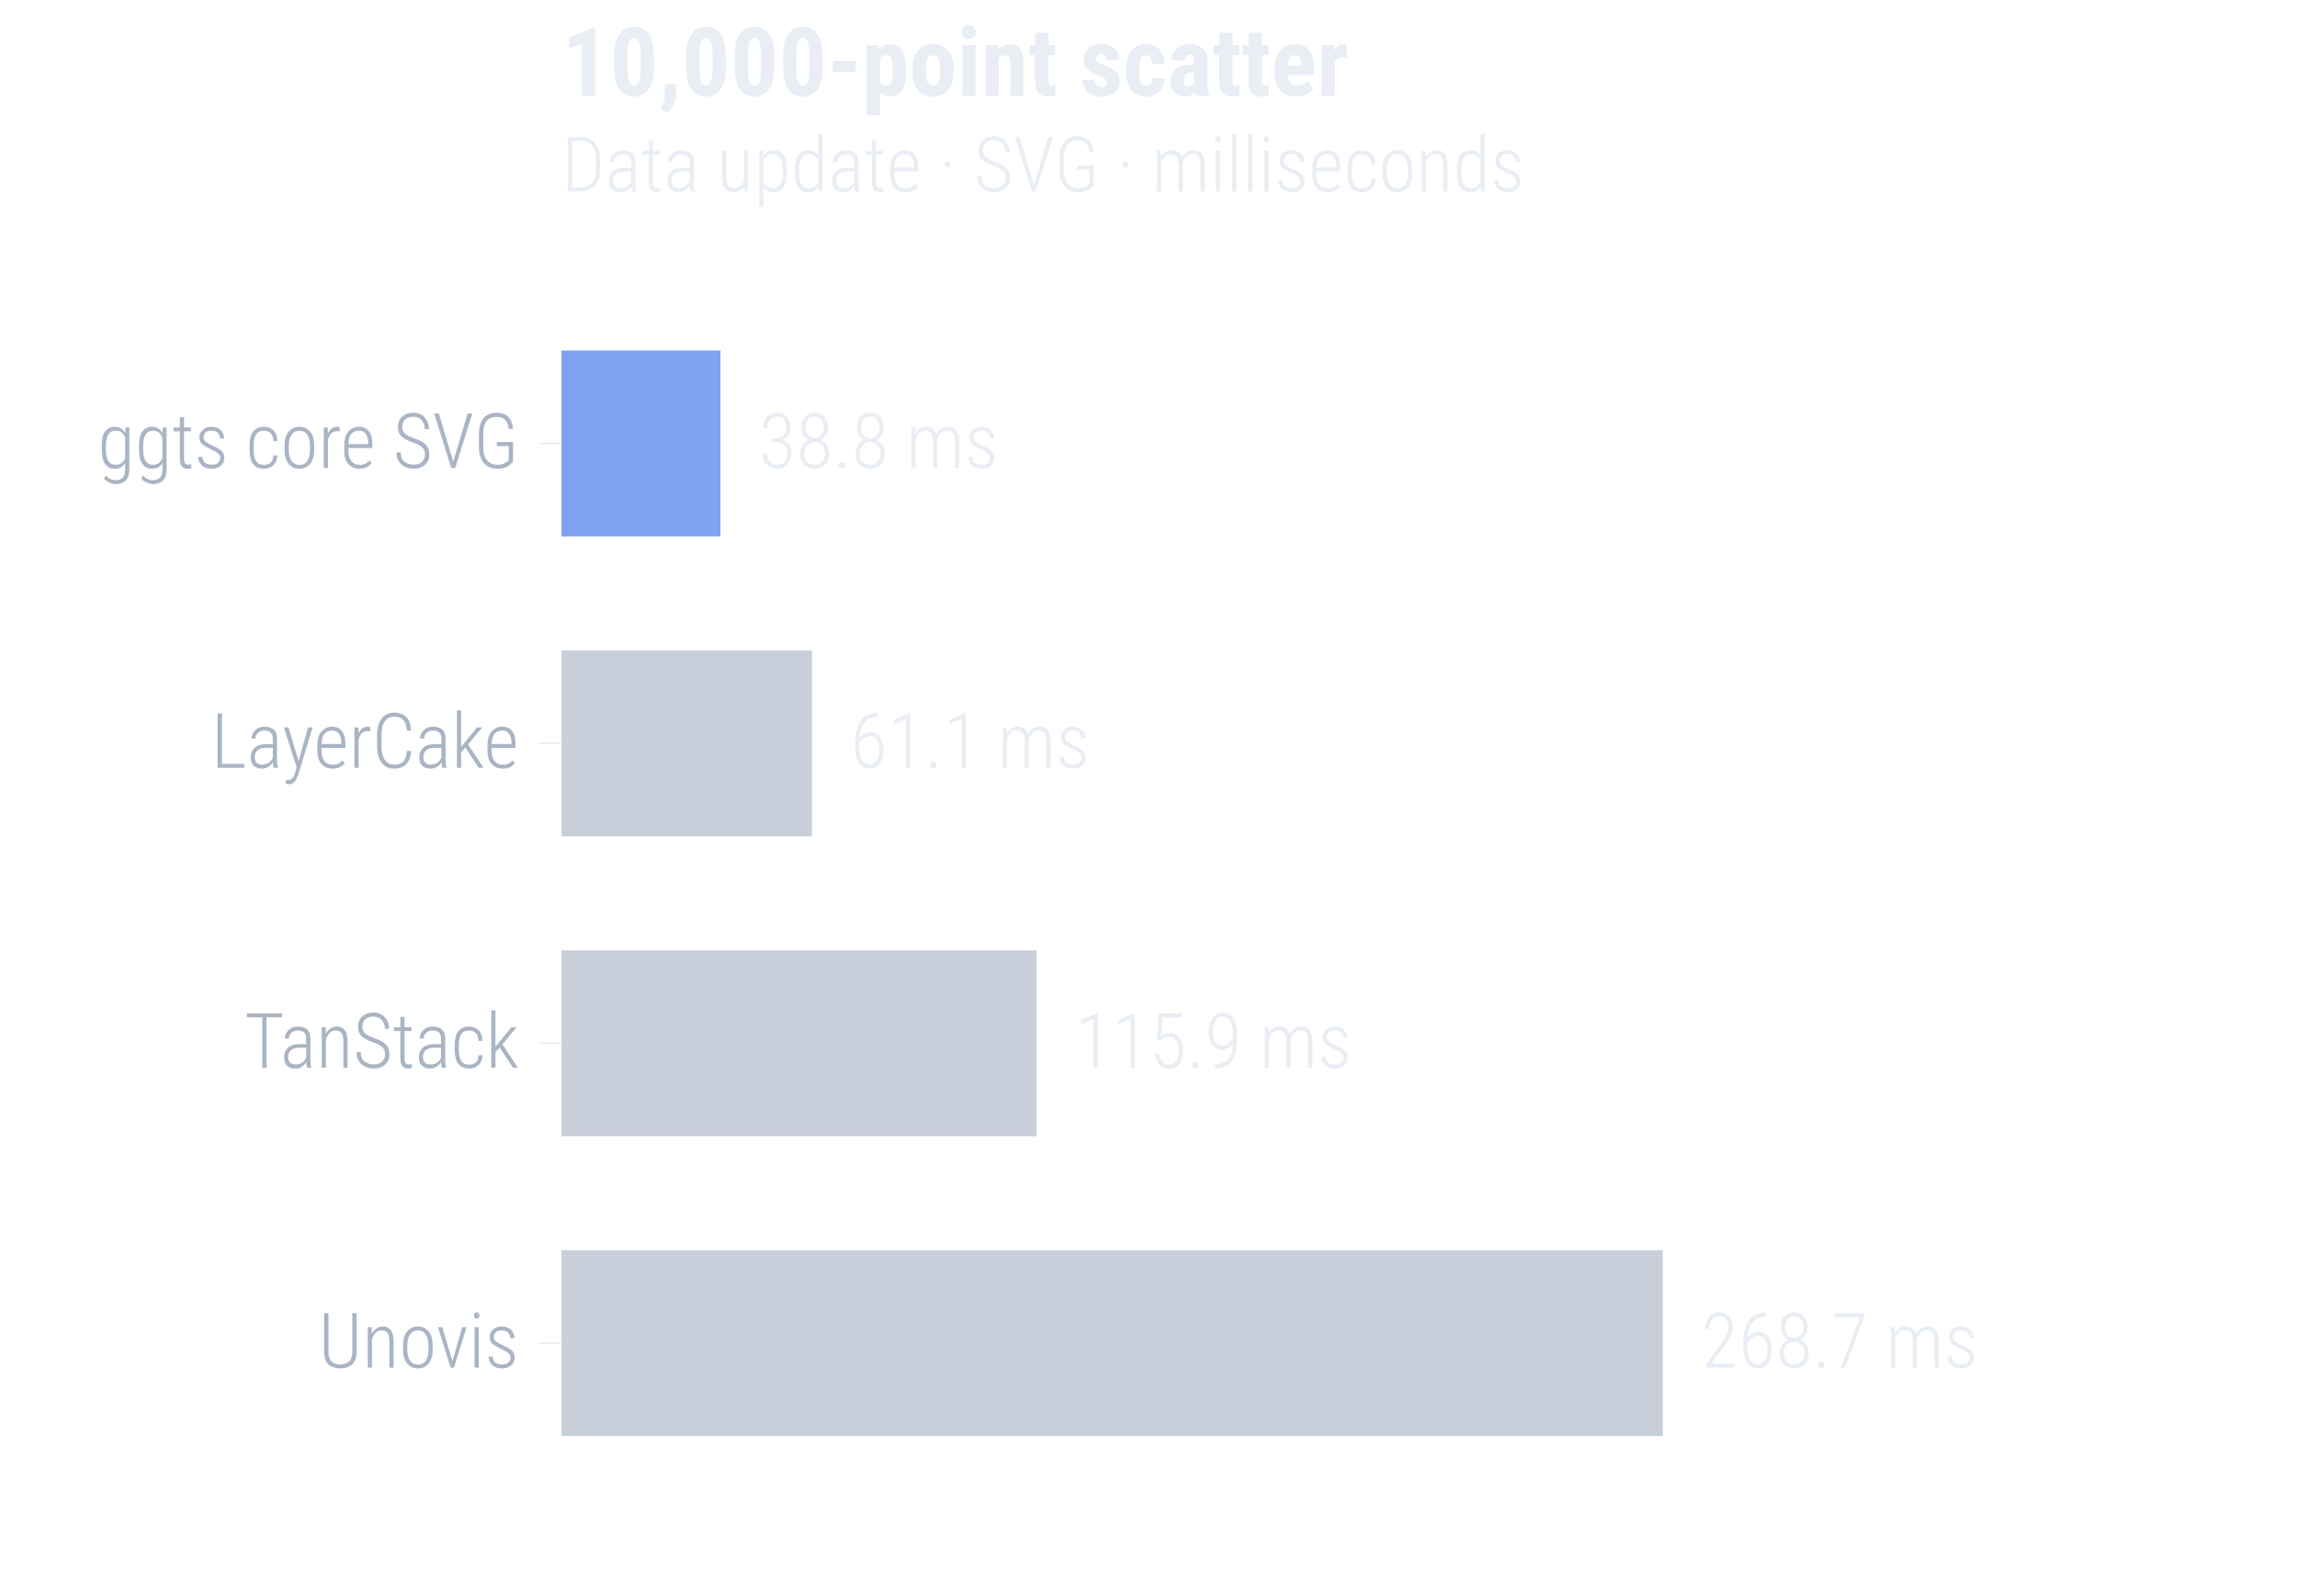
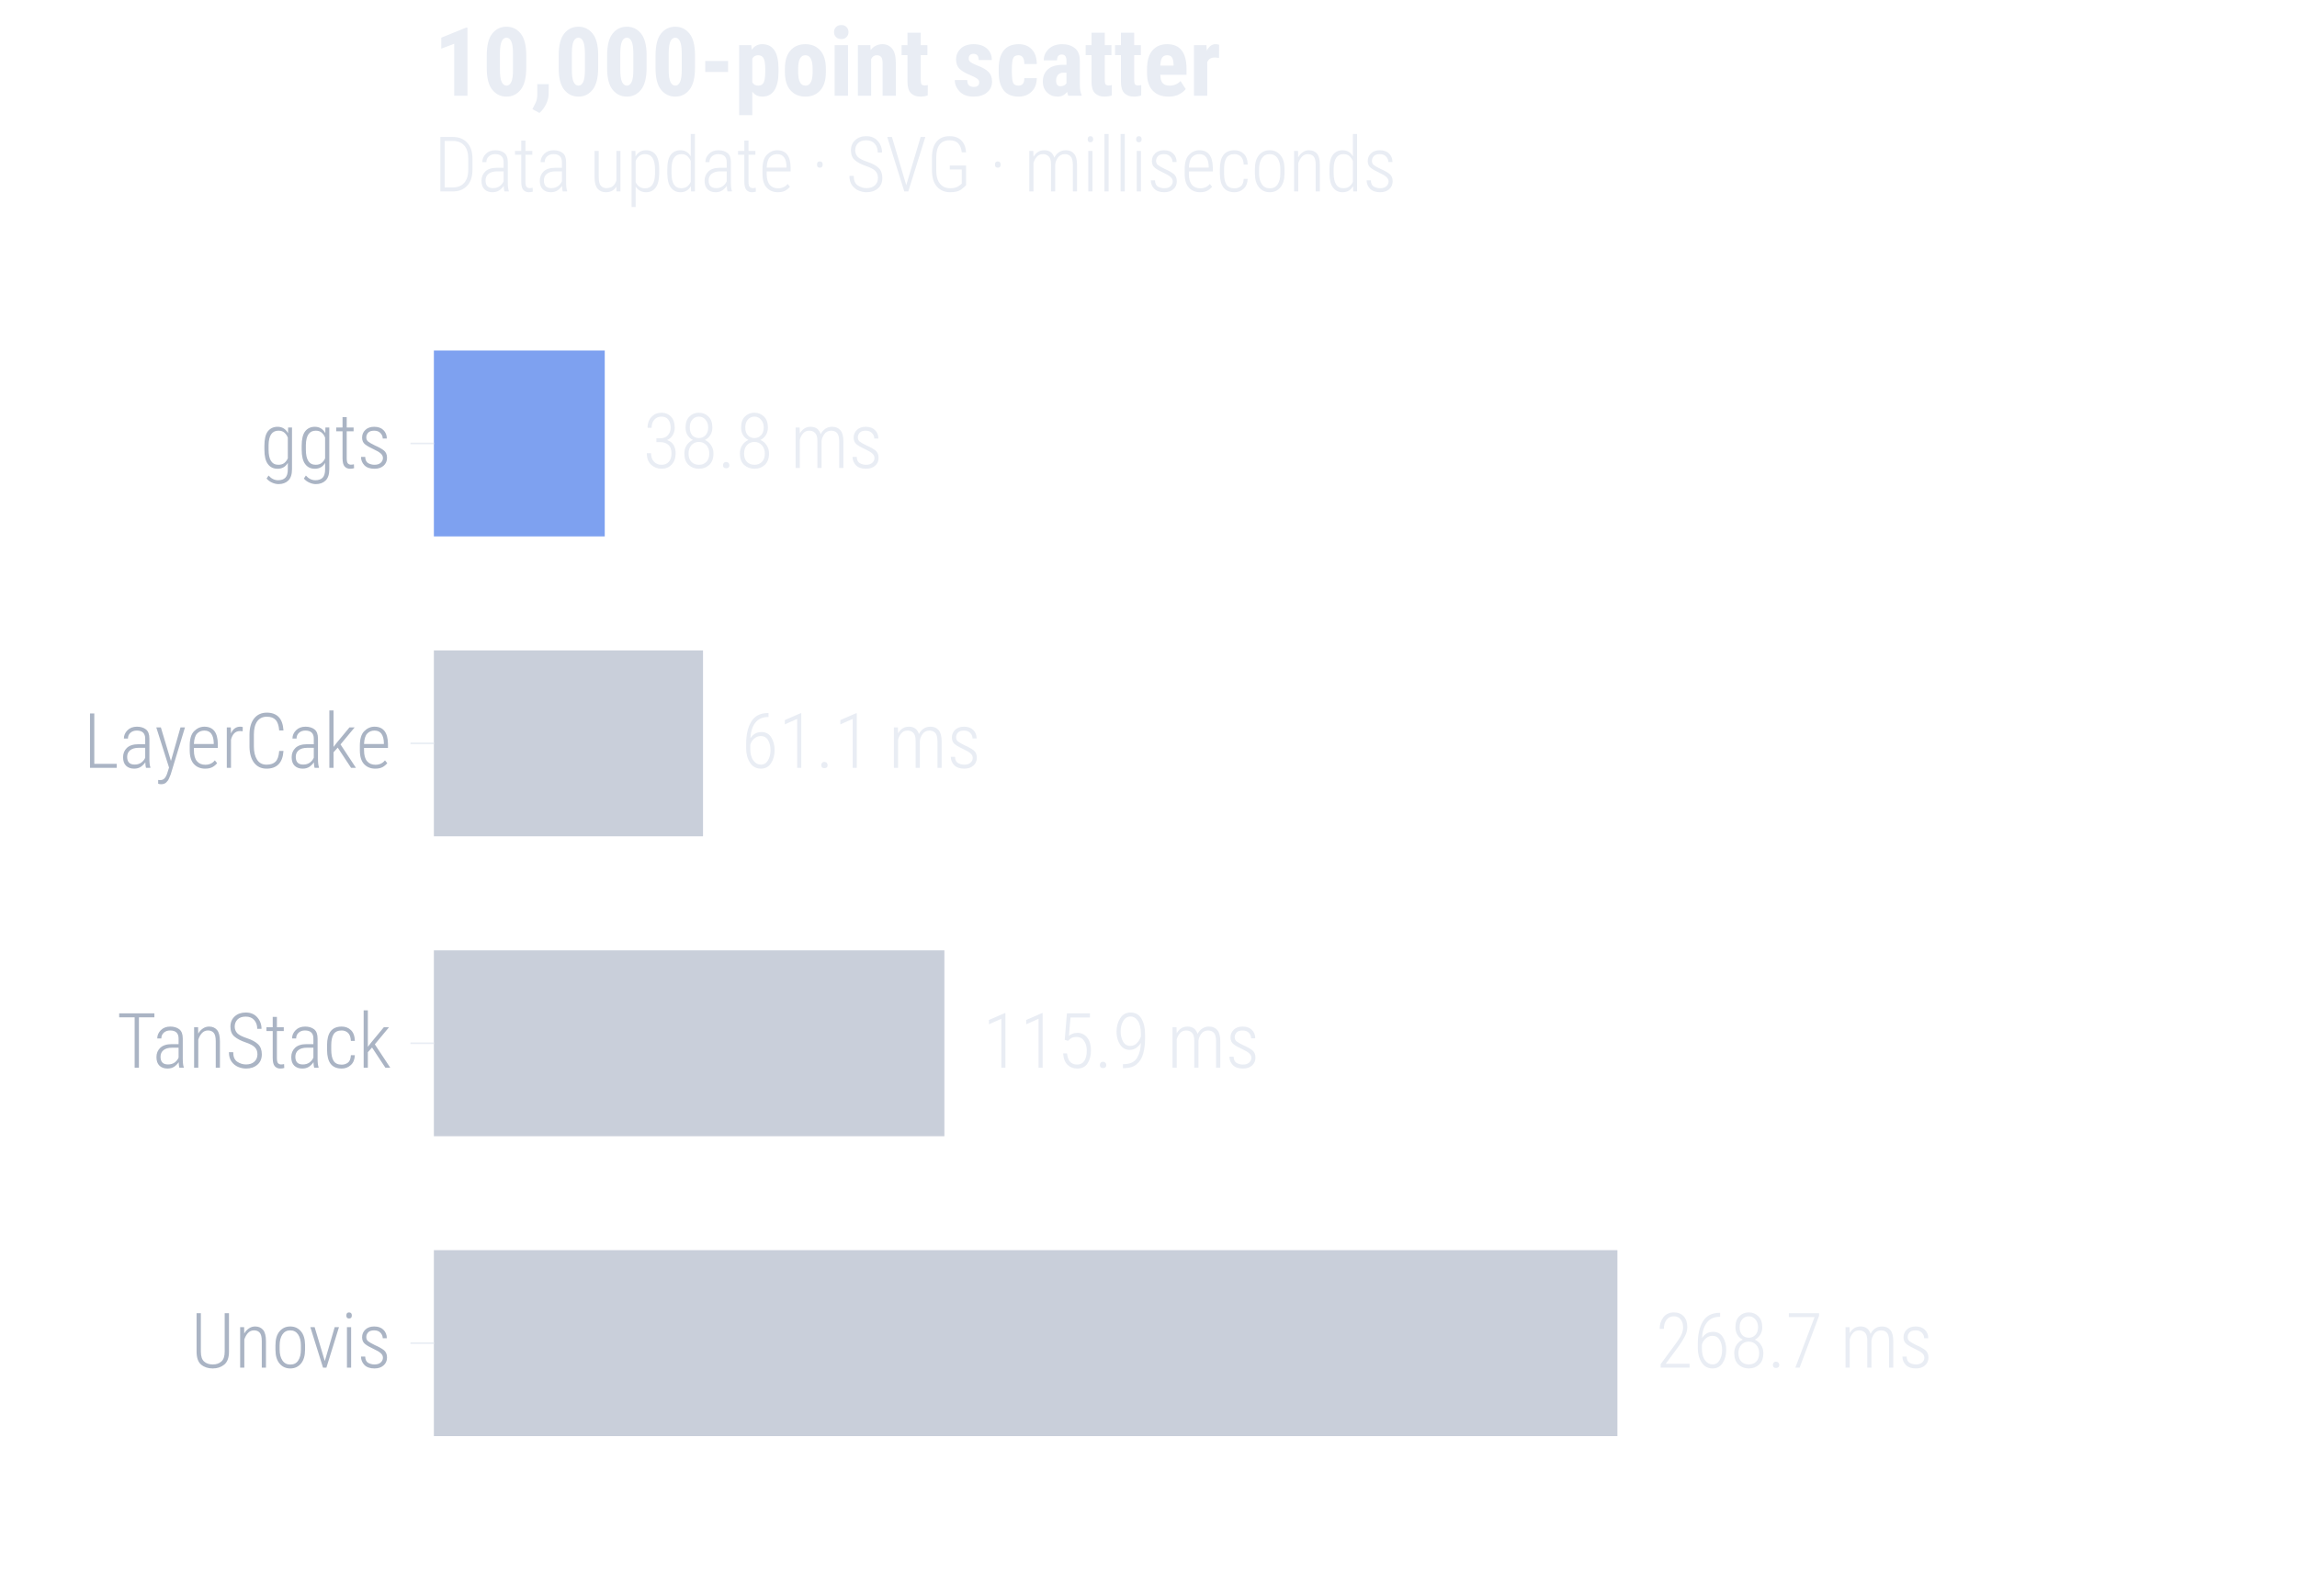
- <svg xmlns="http://www.w3.org/2000/svg" width="360" height="250" viewBox="0 0 360 250" role="img" aria-label="10,000-point scatter. Data update · SVG · milliseconds. Lower is better. ggts core SVG 38.8 ms, LayerCake 61.1 ms, TanStack 115.9 ms, Unovis 268.7 ms." class="gg-plot" font-family="&quot;Roboto Condensed&quot;, &quot;Arial Narrow&quot;, Arial, sans-serif" font-size="11" font-weight="300" text-rendering="optimizeLegibility" shape-rendering="geometricPrecision">
+ <svg xmlns="http://www.w3.org/2000/svg" width="360" height="250" viewBox="0 0 360 250" role="img" aria-label="10,000-point scatter. Data update · SVG · milliseconds. Lower is better. ggts 38.8 ms, LayerCake 61.1 ms, TanStack 115.9 ms, Unovis 268.7 ms." class="gg-plot" font-family="&quot;Roboto Condensed&quot;, &quot;Arial Narrow&quot;, Arial, sans-serif" font-size="11" font-weight="300" text-rendering="optimizeLegibility" shape-rendering="geometricPrecision">
  <rect class="gg-paper" width="360" height="250" fill="var(--gg-paper, transparent)" />
-   <text class="gg-title" x="88" y="15" font-size="15" font-weight="700" fill="var(--gg-ink, #e9edf4)">10,000-point scatter</text>
-   <text class="gg-subtitle" x="88" y="30" font-size="12" font-weight="300" fill="var(--gg-ink, #e9edf4)">Data update · SVG · milliseconds</text>
+   <text class="gg-title" x="68" y="15" font-size="15" font-weight="700" fill="var(--gg-ink, #e9edf4)">10,000-point scatter</text>
+   <text class="gg-subtitle" x="68" y="30" font-size="12" font-weight="300" fill="var(--gg-ink, #e9edf4)">Data update · SVG · milliseconds</text>
  <defs>
    <clipPath id="gg-clip-0">
-       <rect width="268" height="188" />
+       <rect width="288" height="188" />
    </clipPath>
  </defs>
-   <g class="gg-panel" data-panel="0" transform="translate(88,46)">
-     <rect class="gg-panel-background" width="268" height="188" fill="var(--gg-panel, transparent)" />
+   <g class="gg-panel" data-panel="0" transform="translate(68,46)">
+     <rect class="gg-panel-background" width="288" height="188" fill="var(--gg-panel, transparent)" />
    <g class="gg-grid" stroke="var(--gg-grid, transparent)" stroke-width="0.25" vector-effect="non-scaling-stroke">
      <line x1="0" y1="0" x2="0" y2="188" />
-       <line x1="64.24" y1="0" x2="64.24" y2="188" />
-       <line x1="128.48" y1="0" x2="128.48" y2="188" />
-       <line x1="192.71" y1="0" x2="192.71" y2="188" />
-       <line x1="256.95" y1="0" x2="256.95" y2="188" />
-       <line x1="0" y1="23.5" x2="268" y2="23.5" />
-       <line x1="0" y1="70.5" x2="268" y2="70.5" />
-       <line x1="0" y1="117.5" x2="268" y2="117.5" />
-       <line x1="0" y1="164.5" x2="268" y2="164.5" />
+       <line x1="69.03" y1="0" x2="69.03" y2="188" />
+       <line x1="138.06" y1="0" x2="138.06" y2="188" />
+       <line x1="207.09" y1="0" x2="207.09" y2="188" />
+       <line x1="276.13" y1="0" x2="276.13" y2="188" />
+       <line x1="0" y1="23.5" x2="288" y2="23.5" />
+       <line x1="0" y1="70.5" x2="288" y2="70.5" />
+       <line x1="0" y1="117.5" x2="288" y2="117.5" />
+       <line x1="0" y1="164.5" x2="288" y2="164.5" />
    </g>
    <g class="gg-marks" clip-path="url(#gg-clip-0)">
      <g class="gg-batch gg-rects" data-layer="0">
-         <rect x="0" y="8.93" width="24.92" height="29.14" fill="#7ea1f0" />
-         <rect x="0" y="55.93" width="39.25" height="29.14" fill="#c9cfda" />
-         <rect x="0" y="102.93" width="74.45" height="29.14" fill="#c9cfda" />
-         <rect x="0" y="149.93" width="172.61" height="29.14" fill="#c9cfda" />
+         <rect x="0" y="8.93" width="26.78" height="29.14" fill="#7ea1f0" />
+         <rect x="0" y="55.93" width="42.18" height="29.14" fill="#c9cfda" />
+         <rect x="0" y="102.93" width="80.01" height="29.14" fill="#c9cfda" />
+         <rect x="0" y="149.93" width="185.49" height="29.14" fill="#c9cfda" />
      </g>
      <g class="gg-batch gg-glyphs" data-layer="1" font-size="12" text-anchor="start">
-         <text x="30.92" y="23.5" dy="0.32em" fill="var(--gg-ink, #e9edf4)">38.8 ms</text>
-         <text x="45.25" y="70.5" dy="0.32em" fill="var(--gg-ink, #e9edf4)">61.1 ms</text>
-         <text x="80.45" y="117.5" dy="0.32em" fill="var(--gg-ink, #e9edf4)">115.9 ms</text>
-         <text x="178.61" y="164.5" dy="0.32em" fill="var(--gg-ink, #e9edf4)">268.7 ms</text>
+         <text x="32.78" y="23.5" dy="0.32em" fill="var(--gg-ink, #e9edf4)">38.8 ms</text>
+         <text x="48.18" y="70.5" dy="0.32em" fill="var(--gg-ink, #e9edf4)">61.1 ms</text>
+         <text x="86.01" y="117.5" dy="0.32em" fill="var(--gg-ink, #e9edf4)">115.9 ms</text>
+         <text x="191.49" y="164.5" dy="0.32em" fill="var(--gg-ink, #e9edf4)">268.7 ms</text>
      </g>
    </g>
-     <rect class="gg-panel-border" width="268" height="188" fill="none" stroke="var(--gg-panelBorder, transparent)" stroke-width="0.5" vector-effect="non-scaling-stroke" />
+     <rect class="gg-panel-border" width="288" height="188" fill="none" stroke="var(--gg-panelBorder, transparent)" stroke-width="0.5" vector-effect="non-scaling-stroke" />
  </g>
-   <g class="gg-axis gg-axis-y" transform="translate(88,46)">
+   <g class="gg-axis gg-axis-y" transform="translate(68,46)">
    <g class="gg-tick" transform="translate(0,23.5)">
      <line x2="-3.67" stroke="var(--gg-tickColor, #e9edf4)" stroke-width="0.25" vector-effect="non-scaling-stroke" />
-       <text x="-6.67" dy="0.32em" text-anchor="end" fill="var(--gg-axisText, #aab4c4)" font-size="12" font-weight="300">ggts core SVG</text>
+       <text x="-6.67" dy="0.32em" text-anchor="end" fill="var(--gg-axisText, #aab4c4)" font-size="12" font-weight="300">ggts</text>
    </g>
    <g class="gg-tick" transform="translate(0,70.5)">
      <line x2="-3.67" stroke="var(--gg-tickColor, #e9edf4)" stroke-width="0.25" vector-effect="non-scaling-stroke" />
      <text x="-6.67" dy="0.32em" text-anchor="end" fill="var(--gg-axisText, #aab4c4)" font-size="12" font-weight="300">LayerCake</text>
    </g>
    <g class="gg-tick" transform="translate(0,117.5)">
      <line x2="-3.67" stroke="var(--gg-tickColor, #e9edf4)" stroke-width="0.25" vector-effect="non-scaling-stroke" />
      <text x="-6.67" dy="0.32em" text-anchor="end" fill="var(--gg-axisText, #aab4c4)" font-size="12" font-weight="300">TanStack</text>
    </g>
    <g class="gg-tick" transform="translate(0,164.5)">
      <line x2="-3.67" stroke="var(--gg-tickColor, #e9edf4)" stroke-width="0.25" vector-effect="non-scaling-stroke" />
      <text x="-6.67" dy="0.32em" text-anchor="end" fill="var(--gg-axisText, #aab4c4)" font-size="12" font-weight="300">Unovis</text>
    </g>
  </g>
</svg>
